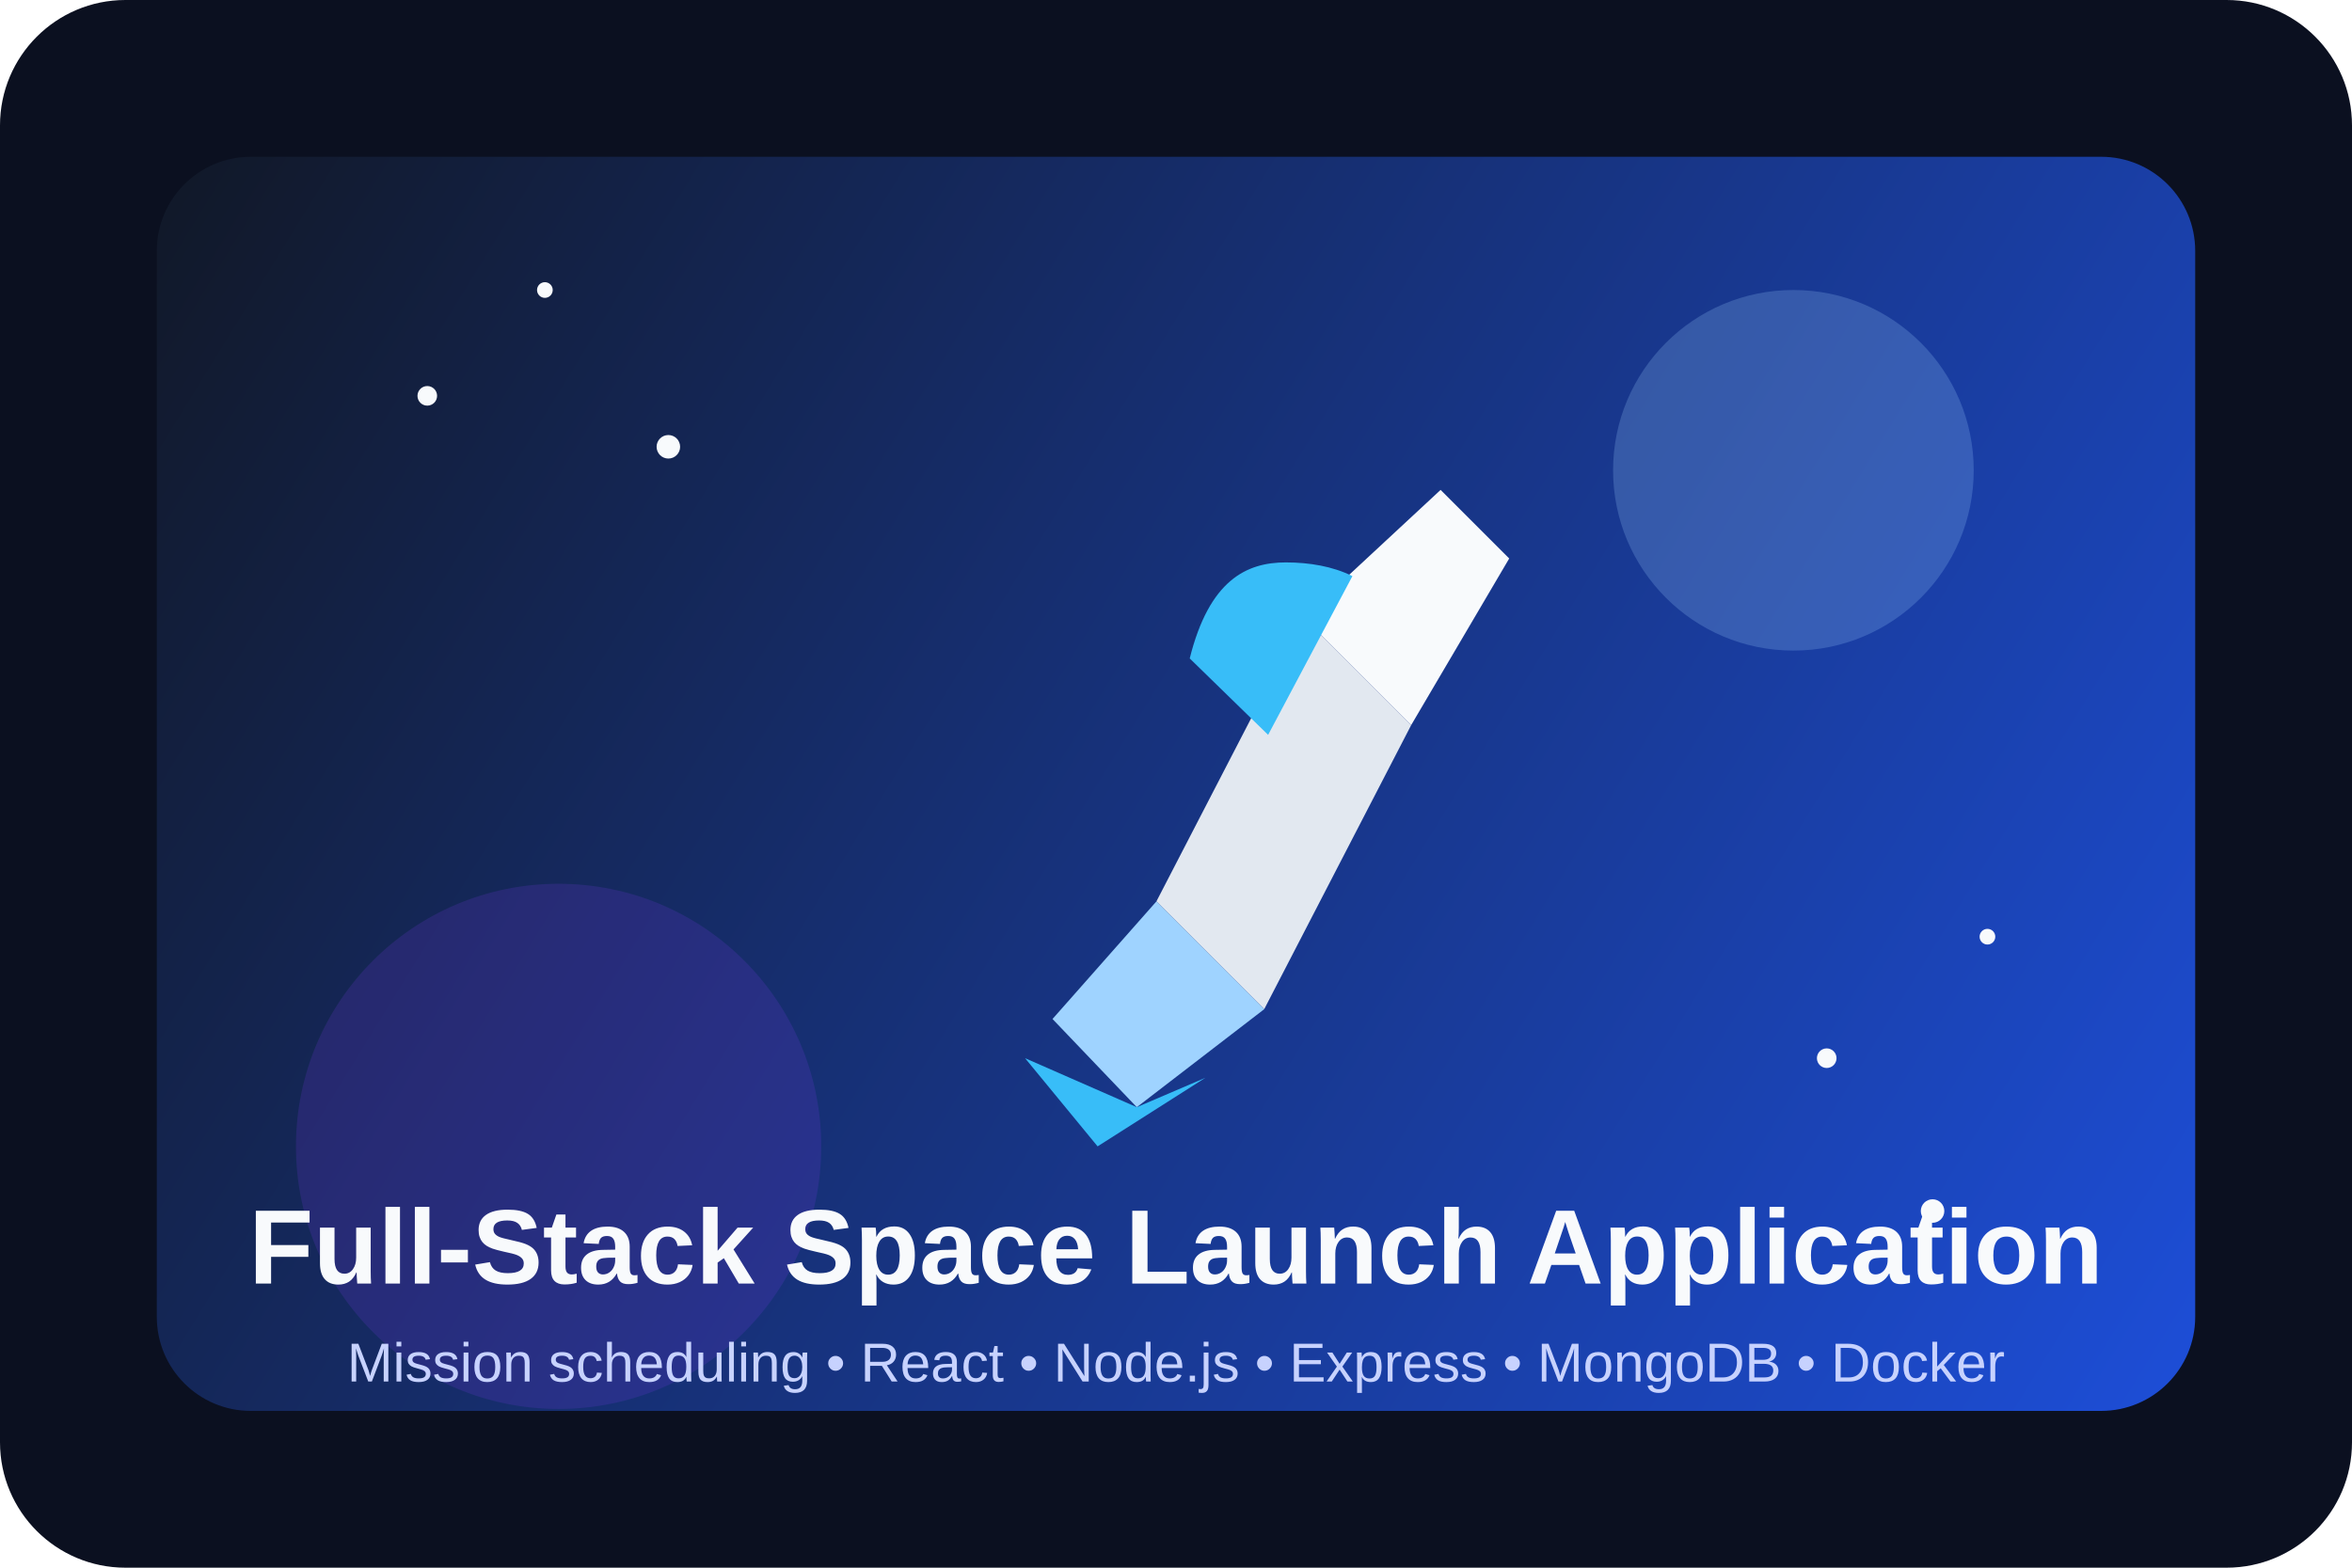
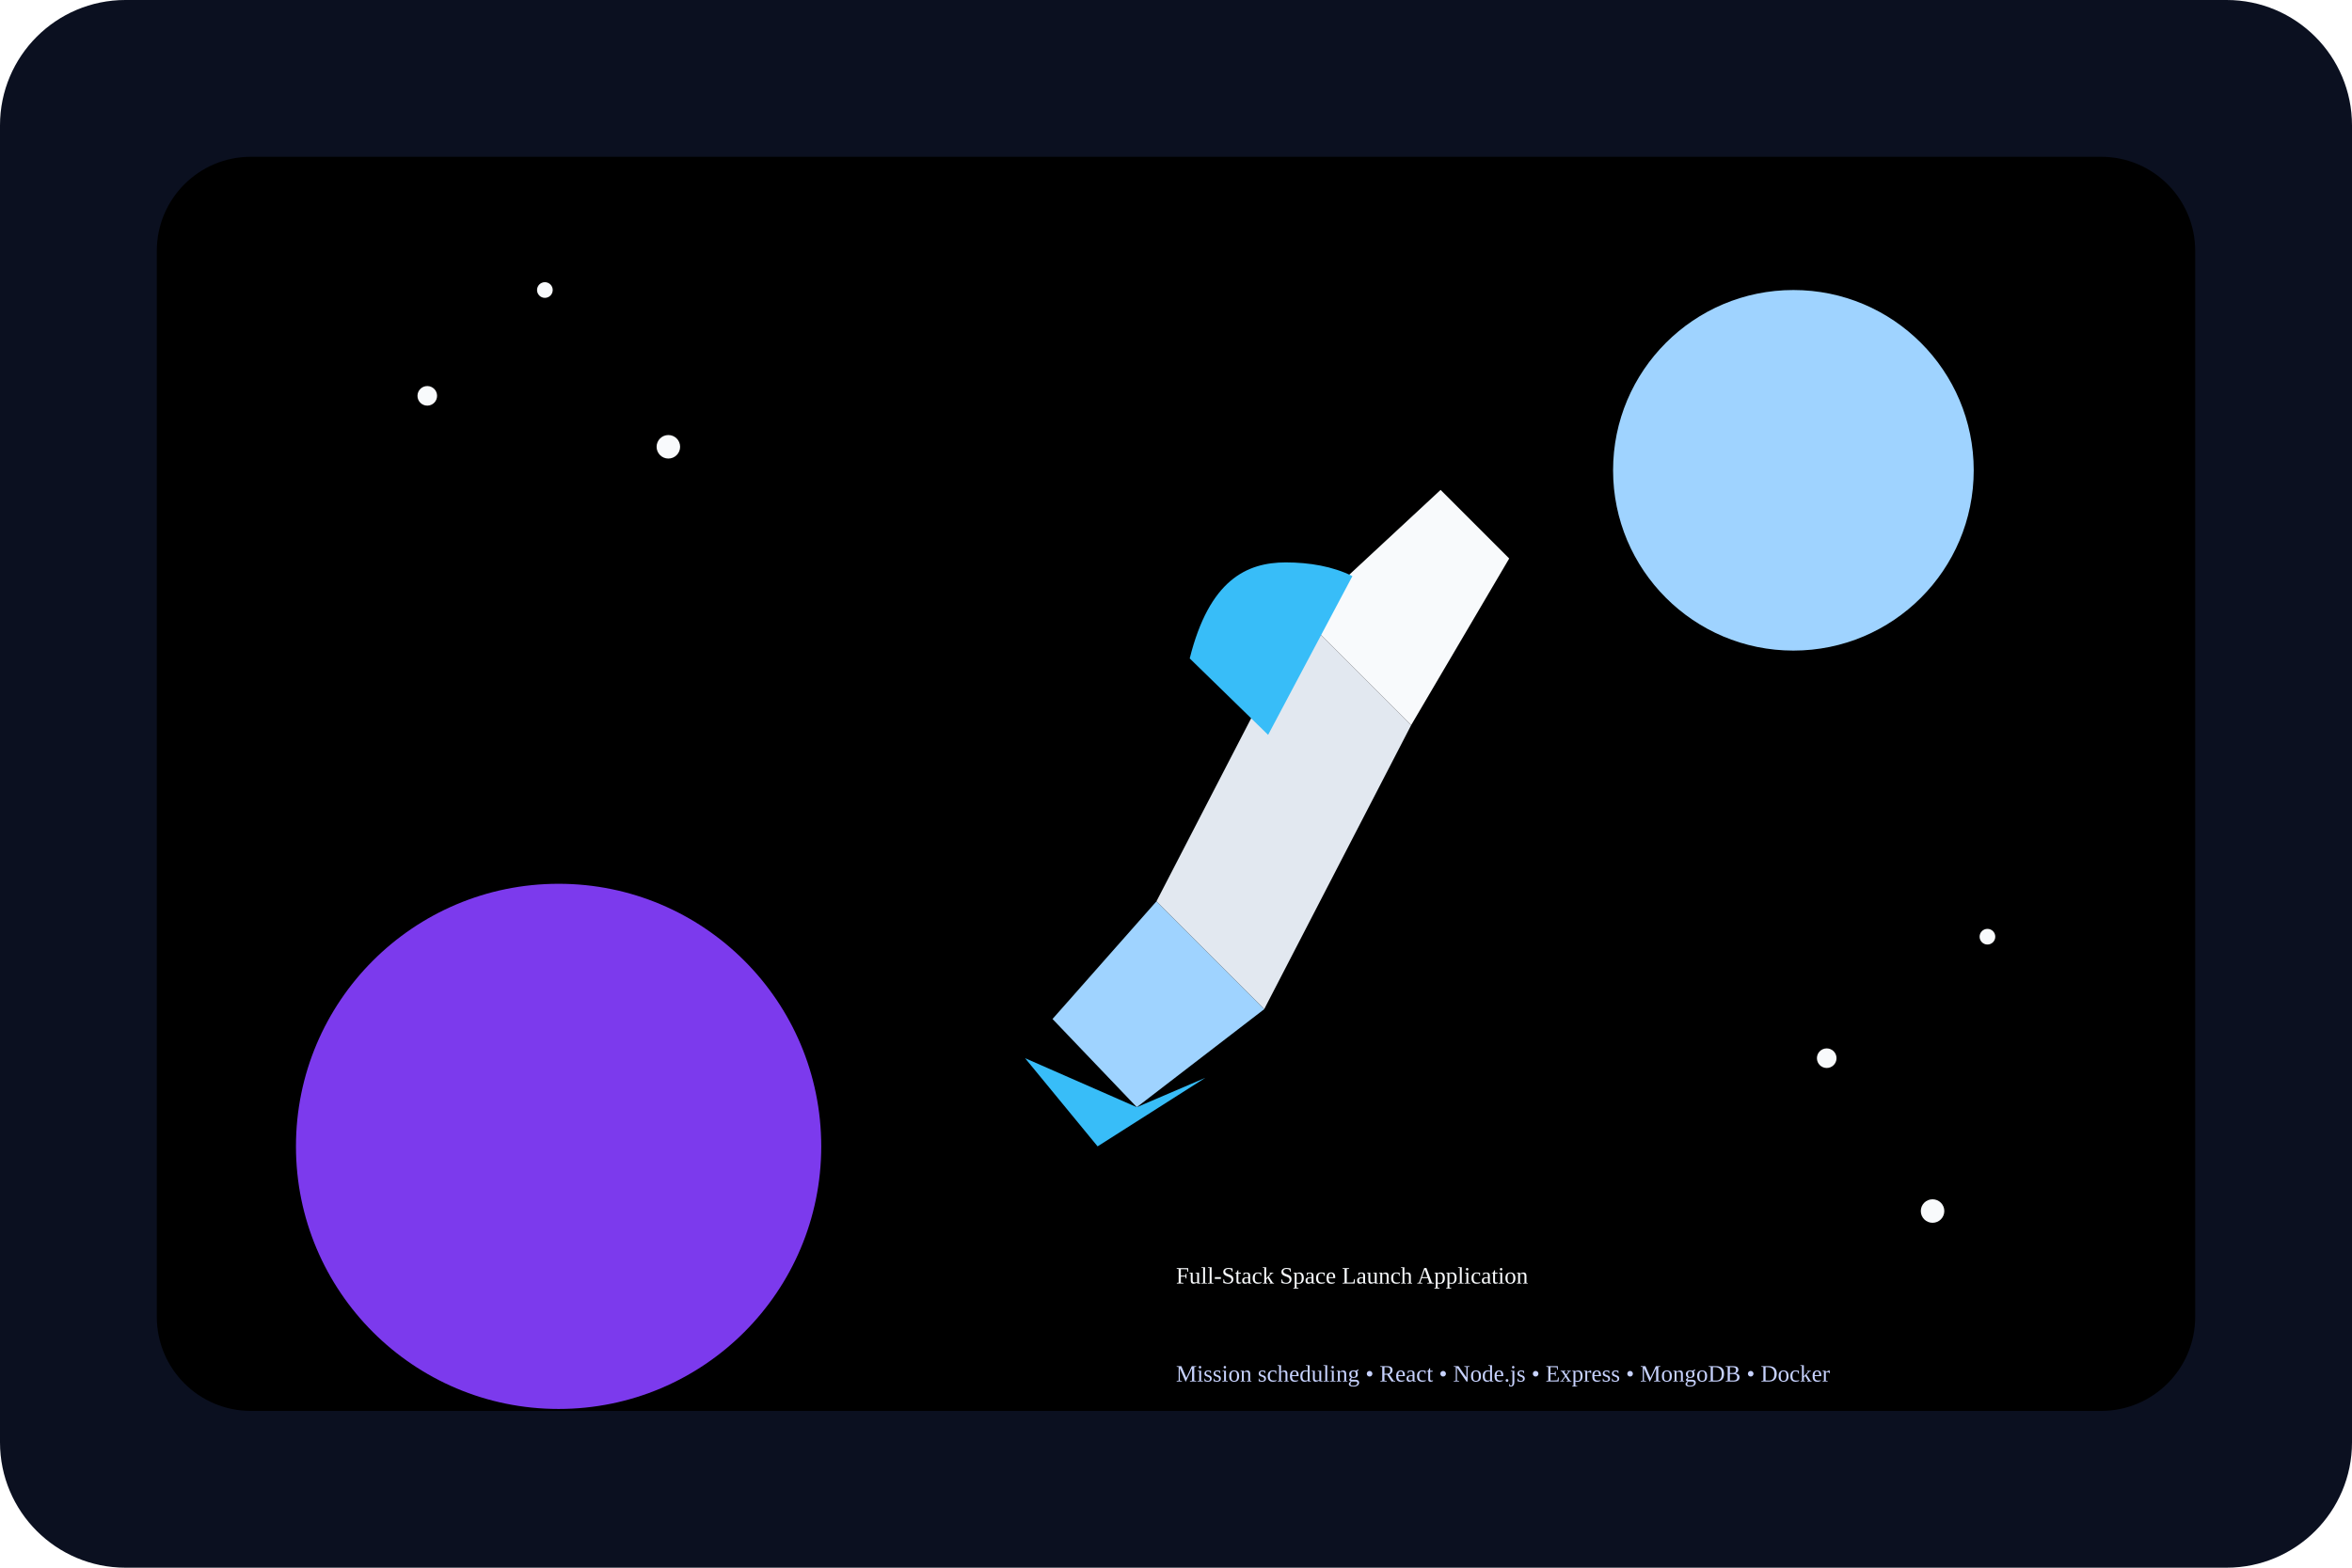
<svg xmlns="http://www.w3.org/2000/svg" width="1200" height="800" viewBox="0 0 1200 800" fill="none">
  <rect width="1200" height="800" rx="64" fill="#0B1020" />
  <rect x="80" y="80" width="1040" height="640" rx="48" fill="url(#spaceGradient)" />
-   <circle cx="915" cy="240" r="92" fill="#9FD3FF" fill-opacity="0.22" />
-   <circle cx="285" cy="585" r="134" fill="#7C3AED" fill-opacity="0.18" />
+   <circle cx="915" cy="240" r="92" fill="#9FD3FF" fillOpacity="0.22" />
+   <circle cx="285" cy="585" r="134" fill="#7C3AED" fillOpacity="0.18" />
  <path d="M590 460L665 315L720 370L645 515L590 460Z" fill="#E2E8F0" />
  <path d="M537 520L590 460L645 515L580 565L537 520Z" fill="#9FD3FF" />
  <path d="M665 315L735 250L770 285L720 370L665 315Z" fill="#F8FAFC" />
  <path d="M523 540L560 585L615 550L580 565L523 540Z" fill="#38BDF8" />
  <path d="M607 336L647 375L690 294C680 289 668 287 656 287C636 287 617 296 607 336Z" fill="#38BDF8" />
  <circle cx="218" cy="202" r="5" fill="#F8FAFC" />
  <circle cx="278" cy="148" r="4" fill="#F8FAFC" />
  <circle cx="341" cy="228" r="6" fill="#F8FAFC" />
  <circle cx="932" cy="540" r="5" fill="#F8FAFC" />
  <circle cx="1014" cy="478" r="4" fill="#F8FAFC" />
  <circle cx="986" cy="618" r="6" fill="#F8FAFC" />
-   <text x="600" y="655" text-anchor="middle" fill="#F8FAFC" font-family="Poppins, Arial, sans-serif" font-size="54" font-weight="600">
+   <text x="600" y="655" textAnchor="middle" fill="#F8FAFC" fontFamily="Poppins, Arial, sans-serif" fontSize="54" fontWeight="600">
    Full-Stack Space Launch Application
  </text>
-   <text x="600" y="705" text-anchor="middle" fill="#C7D2FE" font-family="Poppins, Arial, sans-serif" font-size="28">
+   <text x="600" y="705" textAnchor="middle" fill="#C7D2FE" fontFamily="Poppins, Arial, sans-serif" fontSize="28">
    Mission scheduling • React • Node.js • Express • MongoDB • Docker
  </text>
  <defs>
    <linearGradient id="spaceGradient" x1="80" y1="80" x2="1120" y2="720" gradientUnits="userSpaceOnUse">
-       <stop stop-color="#111827" />
-       <stop offset="1" stop-color="#1D4ED8" />
+       <stop stopColor="#111827" />
+       <stop offset="1" stopColor="#1D4ED8" />
    </linearGradient>
  </defs>
</svg>
